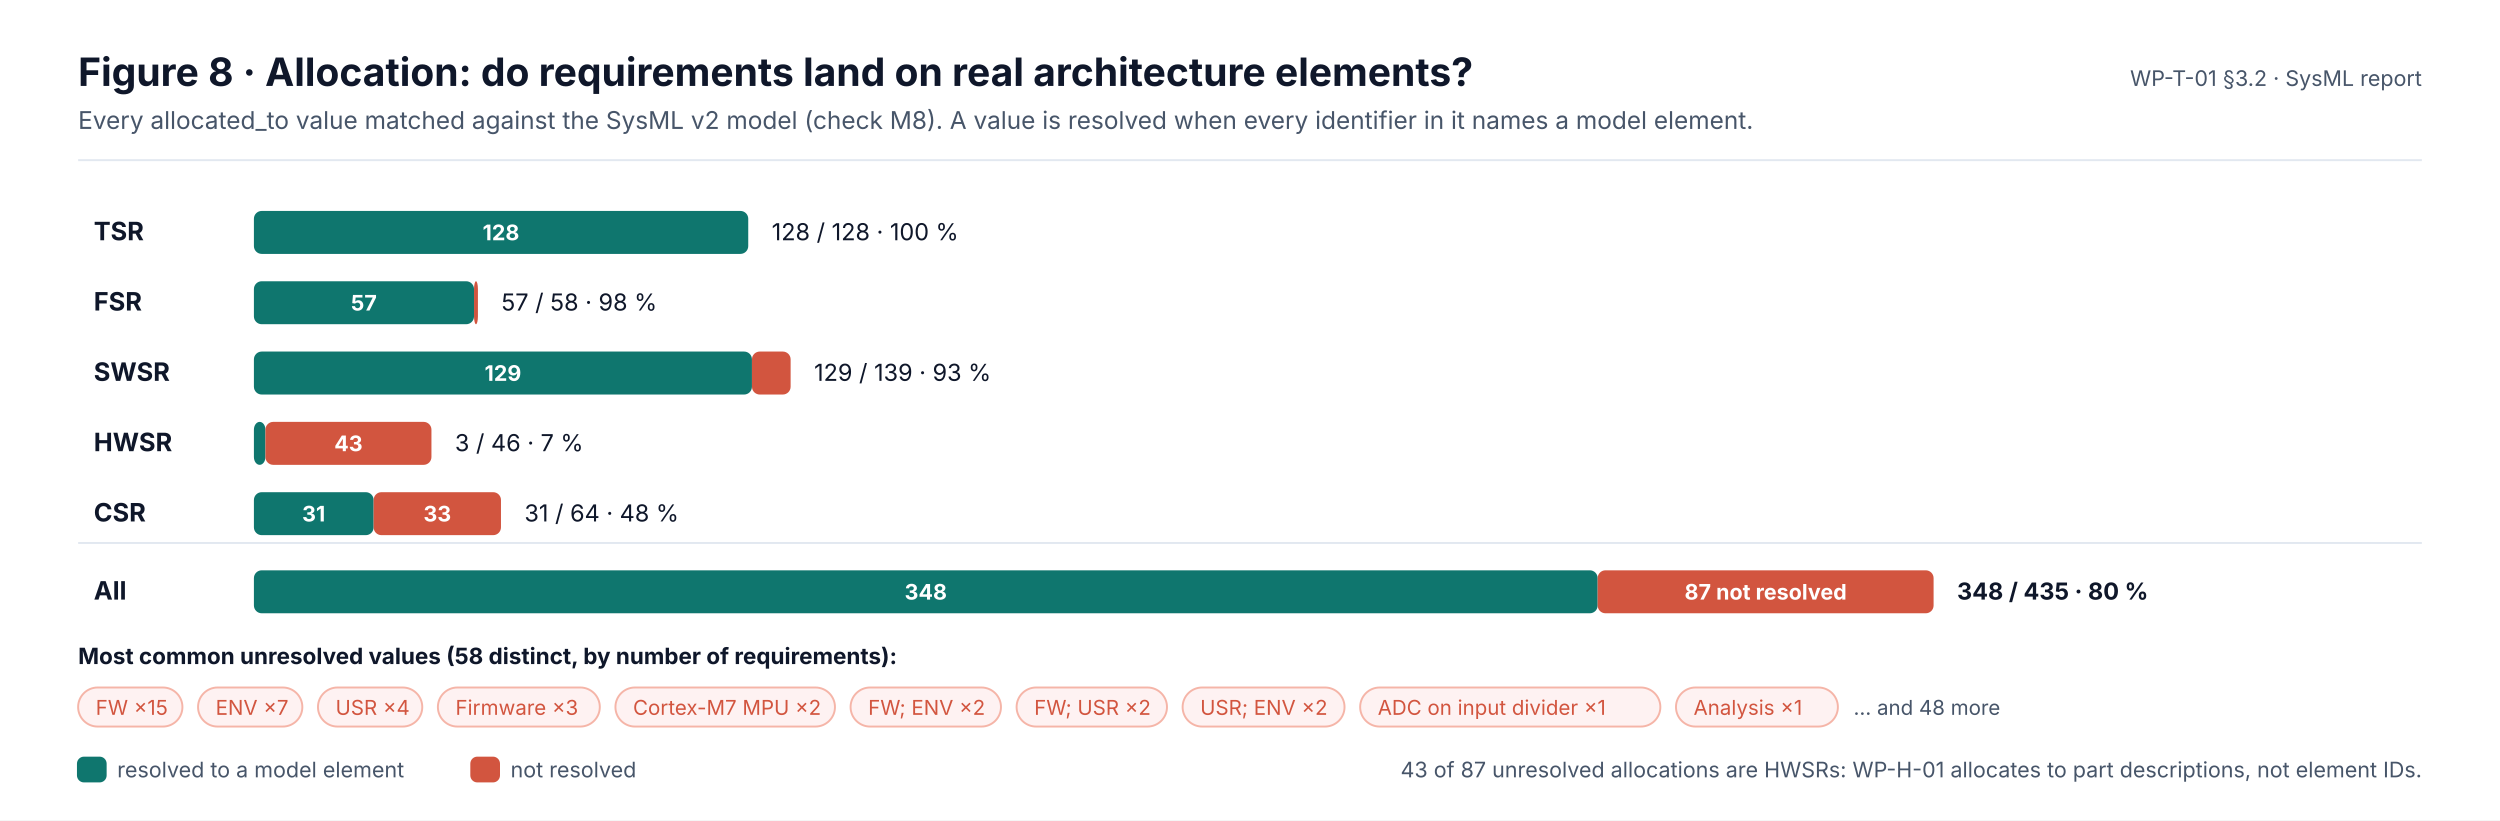
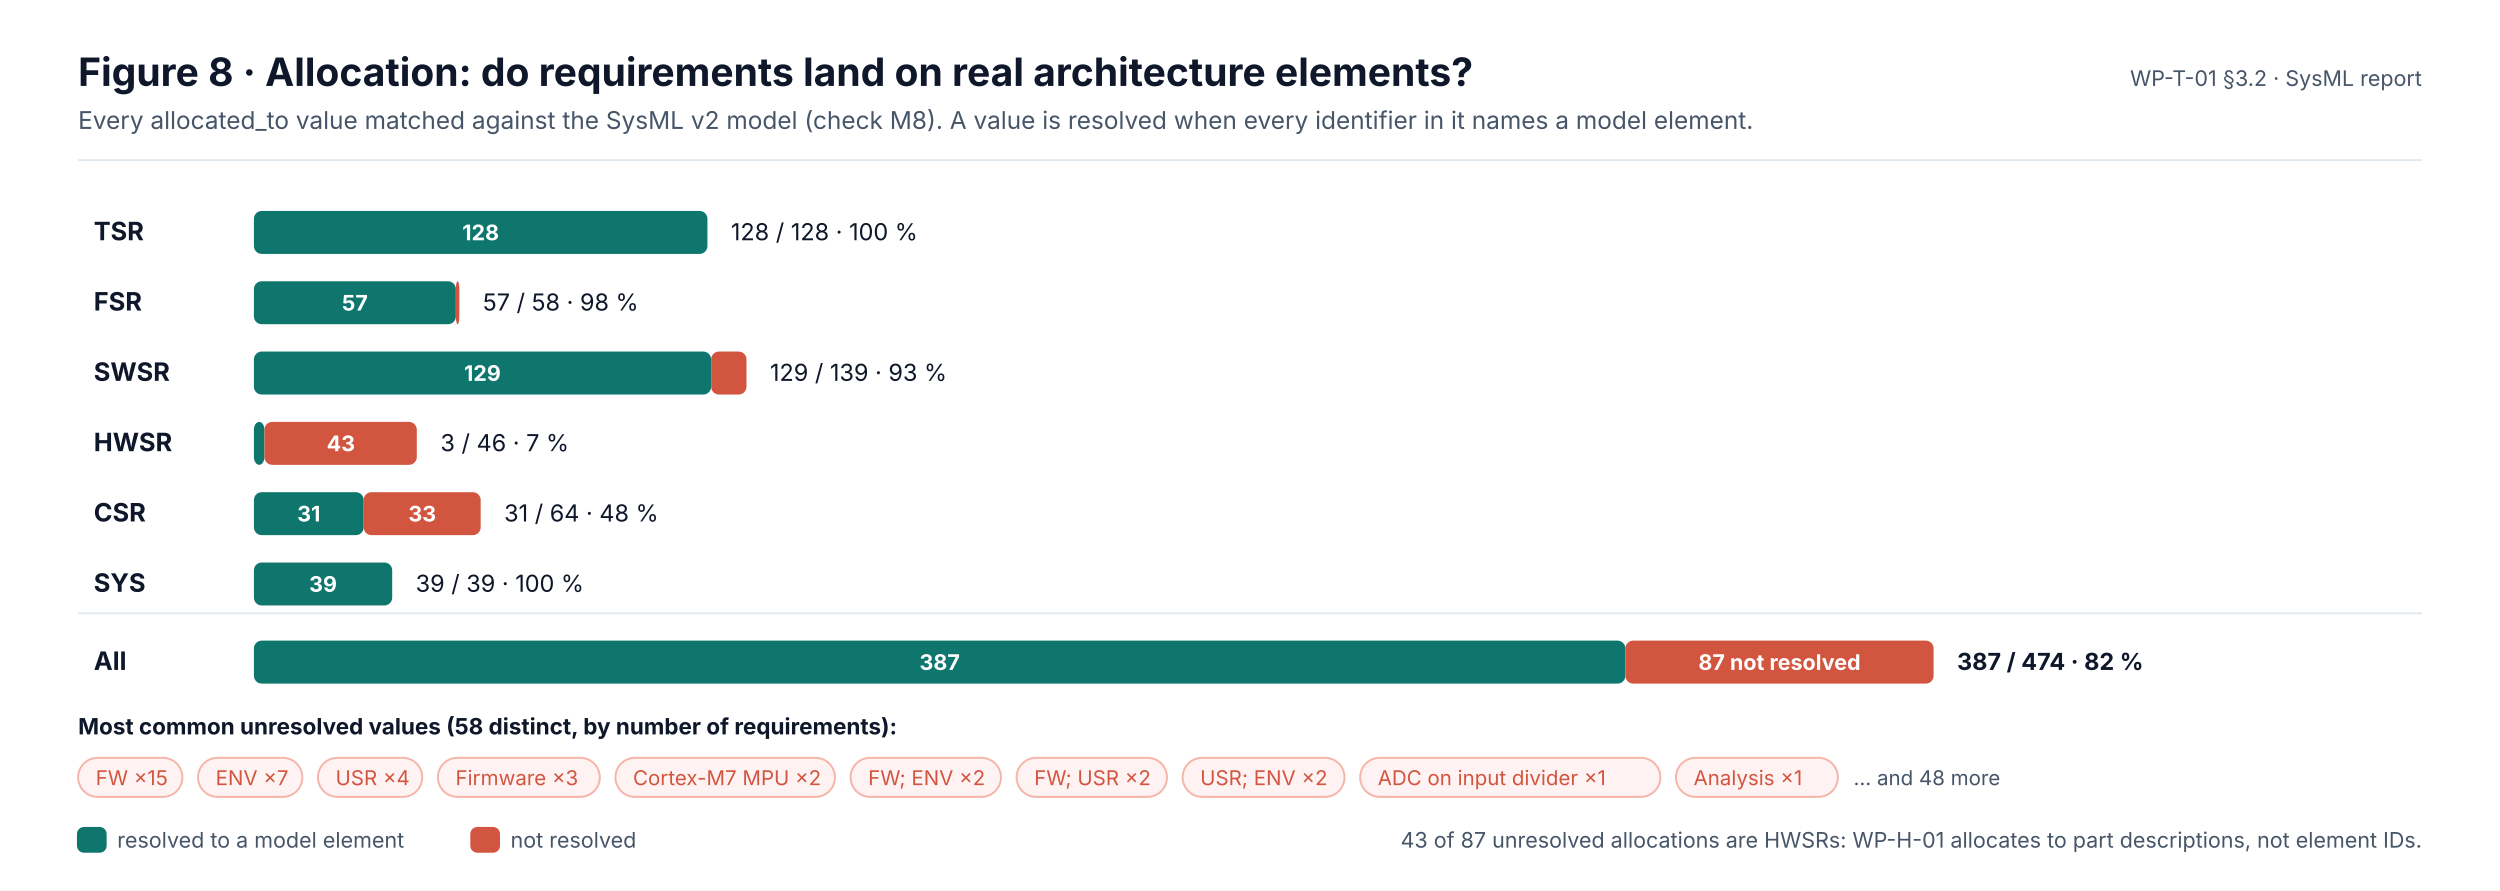
- <svg xmlns="http://www.w3.org/2000/svg" width="1280" height="420" viewBox="0 0 1280 420" font-family="Inter, 'Segoe UI', Helvetica, Arial, sans-serif" role="img">
+ <svg xmlns="http://www.w3.org/2000/svg" width="1280" height="456" viewBox="0 0 1280 456" font-family="Inter, 'Segoe UI', Helvetica, Arial, sans-serif" role="img">
  <defs>
    <marker id="ink" viewBox="0 0 10 10" refX="9" refY="5" markerWidth="7" markerHeight="7" orient="auto-start-reverse">
      <path d="M0,0 L10,5 L0,10 z" fill="#0F172A" />
    </marker>
    <marker id="muted" viewBox="0 0 10 10" refX="9" refY="5" markerWidth="7" markerHeight="7" orient="auto-start-reverse">
      <path d="M0,0 L10,5 L0,10 z" fill="#475569" />
    </marker>
    <marker id="faint" viewBox="0 0 10 10" refX="9" refY="5" markerWidth="7" markerHeight="7" orient="auto-start-reverse">
      <path d="M0,0 L10,5 L0,10 z" fill="#94A3B8" />
    </marker>
    <marker id="safety" viewBox="0 0 10 10" refX="9" refY="5" markerWidth="7" markerHeight="7" orient="auto-start-reverse">
      <path d="M0,0 L10,5 L0,10 z" fill="#C2410C" />
    </marker>
    <marker id="sw" viewBox="0 0 10 10" refX="9" refY="5" markerWidth="7" markerHeight="7" orient="auto-start-reverse">
      <path d="M0,0 L10,5 L0,10 z" fill="#0F766E" />
    </marker>
    <marker id="hw" viewBox="0 0 10 10" refX="9" refY="5" markerWidth="7" markerHeight="7" orient="auto-start-reverse">
      <path d="M0,0 L10,5 L0,10 z" fill="#4F46E5" />
    </marker>
    <marker id="aou" viewBox="0 0 10 10" refX="9" refY="5" markerWidth="7" markerHeight="7" orient="auto-start-reverse">
      <path d="M0,0 L10,5 L0,10 z" fill="#D97706" />
    </marker>
    <marker id="red" viewBox="0 0 10 10" refX="9" refY="5" markerWidth="7" markerHeight="7" orient="auto-start-reverse">
      <path d="M0,0 L10,5 L0,10 z" fill="#D2553F" />
    </marker>
  </defs>
-   <rect x="0" y="0" width="1280" height="420" rx="0" fill="#FFFFFF" stroke="none" stroke-width="0" />
+   <rect x="0" y="0" width="1280" height="456" rx="0" fill="#FFFFFF" stroke="none" stroke-width="0" />
  <text x="40" y="44" font-size="20" fill="#0F172A" font-weight="700">Figure 8 · Allocation: do requirements land on real architecture elements?</text>
  <text x="40" y="66" font-size="12.5" fill="#475569">Every allocated_to value matched against the SysML v2 model (check M8). A value is resolved when every identifier in it names a model element.</text>
  <text x="1240" y="44" font-size="11" fill="#475569" text-anchor="end">WP-T-01 §3.2 · SysML report</text>
  <line x1="40" y1="82" x2="1240" y2="82" stroke="#E2E8F0" stroke-width="1" />
  <text x="48" y="123" font-size="13" fill="#0F172A" font-weight="700">TSR</text>
-   <rect x="130" y="108" width="253.1" height="22" rx="4" fill="#0F766E" stroke="none" stroke-width="0" />
-   <text x="256.5" y="123" font-size="11" fill="#FFFFFF" font-weight="700" text-anchor="middle">128</text>
-   <text x="395.1" y="123" font-size="12" fill="#0F172A">128 / 128 · 100 %</text>
+   <rect x="130" y="108" width="232.2" height="22" rx="4" fill="#0F766E" stroke="none" stroke-width="0" />
+   <text x="246.1" y="123" font-size="11" fill="#FFFFFF" font-weight="700" text-anchor="middle">128</text>
+   <text x="374.2" y="123" font-size="12" fill="#0F172A">128 / 128 · 100 %</text>
  <text x="48" y="159" font-size="13" fill="#0F172A" font-weight="700">FSR</text>
-   <rect x="130" y="144" width="112.7" height="22" rx="4" fill="#0F766E" stroke="none" stroke-width="0" />
-   <text x="186.3" y="159" font-size="11" fill="#FFFFFF" font-weight="700" text-anchor="middle">57</text>
-   <rect x="242.7" y="144" width="2" height="22" rx="4" fill="#D2553F" stroke="none" stroke-width="0" />
-   <text x="256.7" y="159" font-size="12" fill="#0F172A">57 / 58 · 98 %</text>
+   <rect x="130" y="144" width="103.4" height="22" rx="4" fill="#0F766E" stroke="none" stroke-width="0" />
+   <text x="181.7" y="159" font-size="11" fill="#FFFFFF" font-weight="700" text-anchor="middle">57</text>
+   <rect x="233.4" y="144" width="1.8" height="22" rx="4" fill="#D2553F" stroke="none" stroke-width="0" />
+   <text x="247.2" y="159" font-size="12" fill="#0F172A">57 / 58 · 98 %</text>
  <text x="48" y="195" font-size="13" fill="#0F172A" font-weight="700">SWSR</text>
-   <rect x="130" y="180" width="255" height="22" rx="4" fill="#0F766E" stroke="none" stroke-width="0" />
-   <text x="257.5" y="195" font-size="11" fill="#FFFFFF" font-weight="700" text-anchor="middle">129</text>
-   <rect x="385" y="180" width="19.8" height="22" rx="4" fill="#D2553F" stroke="none" stroke-width="0" />
-   <text x="416.8" y="195" font-size="12" fill="#0F172A">129 / 139 · 93 %</text>
+   <rect x="130" y="180" width="234.1" height="22" rx="4" fill="#0F766E" stroke="none" stroke-width="0" />
+   <text x="247" y="195" font-size="11" fill="#FFFFFF" font-weight="700" text-anchor="middle">129</text>
+   <rect x="364.1" y="180" width="18.1" height="22" rx="4" fill="#D2553F" stroke="none" stroke-width="0" />
+   <text x="394.2" y="195" font-size="12" fill="#0F172A">129 / 139 · 93 %</text>
  <text x="48" y="231" font-size="13" fill="#0F172A" font-weight="700">HWSR</text>
-   <rect x="130" y="216" width="5.9" height="22" rx="4" fill="#0F766E" stroke="none" stroke-width="0" />
-   <rect x="135.9" y="216" width="85" height="22" rx="4" fill="#D2553F" stroke="none" stroke-width="0" />
-   <text x="178.4" y="231" font-size="11" fill="#FFFFFF" font-weight="700" text-anchor="middle">43</text>
-   <text x="232.9" y="231" font-size="12" fill="#0F172A">3 / 46 · 7 %</text>
+   <rect x="130" y="216" width="5.4" height="22" rx="4" fill="#0F766E" stroke="none" stroke-width="0" />
+   <rect x="135.4" y="216" width="78" height="22" rx="4" fill="#D2553F" stroke="none" stroke-width="0" />
+   <text x="174.5" y="231" font-size="11" fill="#FFFFFF" font-weight="700" text-anchor="middle">43</text>
+   <text x="225.5" y="231" font-size="12" fill="#0F172A">3 / 46 · 7 %</text>
  <text x="48" y="267" font-size="13" fill="#0F172A" font-weight="700">CSR</text>
-   <rect x="130" y="252" width="61.3" height="22" rx="4" fill="#0F766E" stroke="none" stroke-width="0" />
-   <text x="160.6" y="267" font-size="11" fill="#FFFFFF" font-weight="700" text-anchor="middle">31</text>
-   <rect x="191.3" y="252" width="65.2" height="22" rx="4" fill="#D2553F" stroke="none" stroke-width="0" />
-   <text x="223.9" y="267" font-size="11" fill="#FFFFFF" font-weight="700" text-anchor="middle">33</text>
-   <text x="268.5" y="267" font-size="12" fill="#0F172A">31 / 64 · 48 %</text>
-   <line x1="40" y1="278" x2="1240" y2="278" stroke="#E2E8F0" stroke-width="1" />
-   <text x="48" y="307" font-size="13" fill="#0F172A" font-weight="700">All</text>
-   <rect x="130" y="292" width="688" height="22" rx="4" fill="#0F766E" stroke="none" stroke-width="0" />
-   <text x="474" y="307" font-size="11" fill="#FFFFFF" font-weight="700" text-anchor="middle">348</text>
-   <rect x="818" y="292" width="172" height="22" rx="4" fill="#D2553F" stroke="none" stroke-width="0" />
-   <text x="904" y="307" font-size="11" fill="#FFFFFF" font-weight="700" text-anchor="middle">87 not resolved</text>
-   <text x="1002" y="307" font-size="12" fill="#0F172A" font-weight="700">348 / 435 · 80 %</text>
-   <text x="40" y="340" font-size="11.5" fill="#0F172A" font-weight="700">Most common unresolved values (58 distinct, by number of requirements):</text>
-   <rect x="40" y="352" width="53.4" height="20" rx="10" fill="#FEF2F2" stroke="#F5B5A8" stroke-width="1" />
-   <text x="49" y="366" font-size="10.5" fill="#D2553F">FW ×15</text>
-   <rect x="101.4" y="352" width="53.4" height="20" rx="10" fill="#FEF2F2" stroke="#F5B5A8" stroke-width="1" />
-   <text x="110.4" y="366" font-size="10.5" fill="#D2553F">ENV ×7</text>
-   <rect x="162.8" y="352" width="53.4" height="20" rx="10" fill="#FEF2F2" stroke="#F5B5A8" stroke-width="1" />
-   <text x="171.8" y="366" font-size="10.5" fill="#D2553F">USR ×4</text>
-   <rect x="224.2" y="352" width="82.9" height="20" rx="10" fill="#FEF2F2" stroke="#F5B5A8" stroke-width="1" />
-   <text x="233.2" y="366" font-size="10.5" fill="#D2553F">Firmware ×3</text>
-   <rect x="315.1" y="352" width="112.4" height="20" rx="10" fill="#FEF2F2" stroke="#F5B5A8" stroke-width="1" />
-   <text x="324.1" y="366" font-size="10.5" fill="#D2553F">Cortex-M7 MPU ×2</text>
-   <rect x="435.5" y="352" width="77" height="20" rx="10" fill="#FEF2F2" stroke="#F5B5A8" stroke-width="1" />
-   <text x="444.5" y="366" font-size="10.5" fill="#D2553F">FW; ENV ×2</text>
-   <rect x="520.5" y="352" width="77" height="20" rx="10" fill="#FEF2F2" stroke="#F5B5A8" stroke-width="1" />
-   <text x="529.5" y="366" font-size="10.5" fill="#D2553F">FW; USR ×2</text>
-   <rect x="605.5" y="352" width="82.9" height="20" rx="10" fill="#FEF2F2" stroke="#F5B5A8" stroke-width="1" />
-   <text x="614.5" y="366" font-size="10.5" fill="#D2553F">USR; ENV ×2</text>
-   <rect x="696.4" y="352" width="153.7" height="20" rx="10" fill="#FEF2F2" stroke="#F5B5A8" stroke-width="1" />
-   <text x="705.4" y="366" font-size="10.5" fill="#D2553F">ADC on input divider ×1</text>
-   <rect x="858.1" y="352" width="82.9" height="20" rx="10" fill="#FEF2F2" stroke="#F5B5A8" stroke-width="1" />
-   <text x="867.1" y="366" font-size="10.5" fill="#D2553F">Analysis ×1</text>
-   <text x="949" y="366" font-size="10.5" fill="#475569">… and 48 more</text>
-   <rect x="40" y="388" width="14" height="12" rx="3" fill="#0F766E" stroke="#0F766E" stroke-width="1.2" />
-   <text x="60" y="398" font-size="11" fill="#475569">resolved to a model element</text>
-   <rect x="241.4" y="388" width="14" height="12" rx="3" fill="#D2553F" stroke="#D2553F" stroke-width="1.2" />
-   <text x="261.4" y="398" font-size="11" fill="#475569">not resolved</text>
-   <text x="1240" y="398" font-size="11" fill="#475569" text-anchor="end">43 of 87 unresolved allocations are HWSRs: WP-H-01 allocates to part descriptions, not element IDs.</text>
+   <rect x="130" y="252" width="56.2" height="22" rx="4" fill="#0F766E" stroke="none" stroke-width="0" />
+   <text x="158.1" y="267" font-size="11" fill="#FFFFFF" font-weight="700" text-anchor="middle">31</text>
+   <rect x="186.2" y="252" width="59.9" height="22" rx="4" fill="#D2553F" stroke="none" stroke-width="0" />
+   <text x="216.2" y="267" font-size="11" fill="#FFFFFF" font-weight="700" text-anchor="middle">33</text>
+   <text x="258.1" y="267" font-size="12" fill="#0F172A">31 / 64 · 48 %</text>
+   <text x="48" y="303" font-size="13" fill="#0F172A" font-weight="700">SYS</text>
+   <rect x="130" y="288" width="70.8" height="22" rx="4" fill="#0F766E" stroke="none" stroke-width="0" />
+   <text x="165.4" y="303" font-size="11" fill="#FFFFFF" font-weight="700" text-anchor="middle">39</text>
+   <text x="212.8" y="303" font-size="12" fill="#0F172A">39 / 39 · 100 %</text>
+   <line x1="40" y1="314" x2="1240" y2="314" stroke="#E2E8F0" stroke-width="1" />
+   <text x="48" y="343" font-size="13" fill="#0F172A" font-weight="700">All</text>
+   <rect x="130" y="328" width="702.2" height="22" rx="4" fill="#0F766E" stroke="none" stroke-width="0" />
+   <text x="481.1" y="343" font-size="11" fill="#FFFFFF" font-weight="700" text-anchor="middle">387</text>
+   <rect x="832.2" y="328" width="157.8" height="22" rx="4" fill="#D2553F" stroke="none" stroke-width="0" />
+   <text x="911.1" y="343" font-size="11" fill="#FFFFFF" font-weight="700" text-anchor="middle">87 not resolved</text>
+   <text x="1002" y="343" font-size="12" fill="#0F172A" font-weight="700">387 / 474 · 82 %</text>
+   <text x="40" y="376" font-size="11.5" fill="#0F172A" font-weight="700">Most common unresolved values (58 distinct, by number of requirements):</text>
+   <rect x="40" y="388" width="53.4" height="20" rx="10" fill="#FEF2F2" stroke="#F5B5A8" stroke-width="1" />
+   <text x="49" y="402" font-size="10.5" fill="#D2553F">FW ×15</text>
+   <rect x="101.4" y="388" width="53.4" height="20" rx="10" fill="#FEF2F2" stroke="#F5B5A8" stroke-width="1" />
+   <text x="110.4" y="402" font-size="10.5" fill="#D2553F">ENV ×7</text>
+   <rect x="162.8" y="388" width="53.4" height="20" rx="10" fill="#FEF2F2" stroke="#F5B5A8" stroke-width="1" />
+   <text x="171.8" y="402" font-size="10.5" fill="#D2553F">USR ×4</text>
+   <rect x="224.2" y="388" width="82.9" height="20" rx="10" fill="#FEF2F2" stroke="#F5B5A8" stroke-width="1" />
+   <text x="233.2" y="402" font-size="10.5" fill="#D2553F">Firmware ×3</text>
+   <rect x="315.1" y="388" width="112.4" height="20" rx="10" fill="#FEF2F2" stroke="#F5B5A8" stroke-width="1" />
+   <text x="324.1" y="402" font-size="10.5" fill="#D2553F">Cortex-M7 MPU ×2</text>
+   <rect x="435.5" y="388" width="77" height="20" rx="10" fill="#FEF2F2" stroke="#F5B5A8" stroke-width="1" />
+   <text x="444.5" y="402" font-size="10.5" fill="#D2553F">FW; ENV ×2</text>
+   <rect x="520.5" y="388" width="77" height="20" rx="10" fill="#FEF2F2" stroke="#F5B5A8" stroke-width="1" />
+   <text x="529.5" y="402" font-size="10.5" fill="#D2553F">FW; USR ×2</text>
+   <rect x="605.5" y="388" width="82.9" height="20" rx="10" fill="#FEF2F2" stroke="#F5B5A8" stroke-width="1" />
+   <text x="614.5" y="402" font-size="10.5" fill="#D2553F">USR; ENV ×2</text>
+   <rect x="696.4" y="388" width="153.7" height="20" rx="10" fill="#FEF2F2" stroke="#F5B5A8" stroke-width="1" />
+   <text x="705.4" y="402" font-size="10.5" fill="#D2553F">ADC on input divider ×1</text>
+   <rect x="858.1" y="388" width="82.9" height="20" rx="10" fill="#FEF2F2" stroke="#F5B5A8" stroke-width="1" />
+   <text x="867.1" y="402" font-size="10.5" fill="#D2553F">Analysis ×1</text>
+   <text x="949" y="402" font-size="10.5" fill="#475569">… and 48 more</text>
+   <rect x="40" y="424" width="14" height="12" rx="3" fill="#0F766E" stroke="#0F766E" stroke-width="1.2" />
+   <text x="60" y="434" font-size="11" fill="#475569">resolved to a model element</text>
+   <rect x="241.4" y="424" width="14" height="12" rx="3" fill="#D2553F" stroke="#D2553F" stroke-width="1.2" />
+   <text x="261.4" y="434" font-size="11" fill="#475569">not resolved</text>
+   <text x="1240" y="434" font-size="11" fill="#475569" text-anchor="end">43 of 87 unresolved allocations are HWSRs: WP-H-01 allocates to part descriptions, not element IDs.</text>
</svg>
